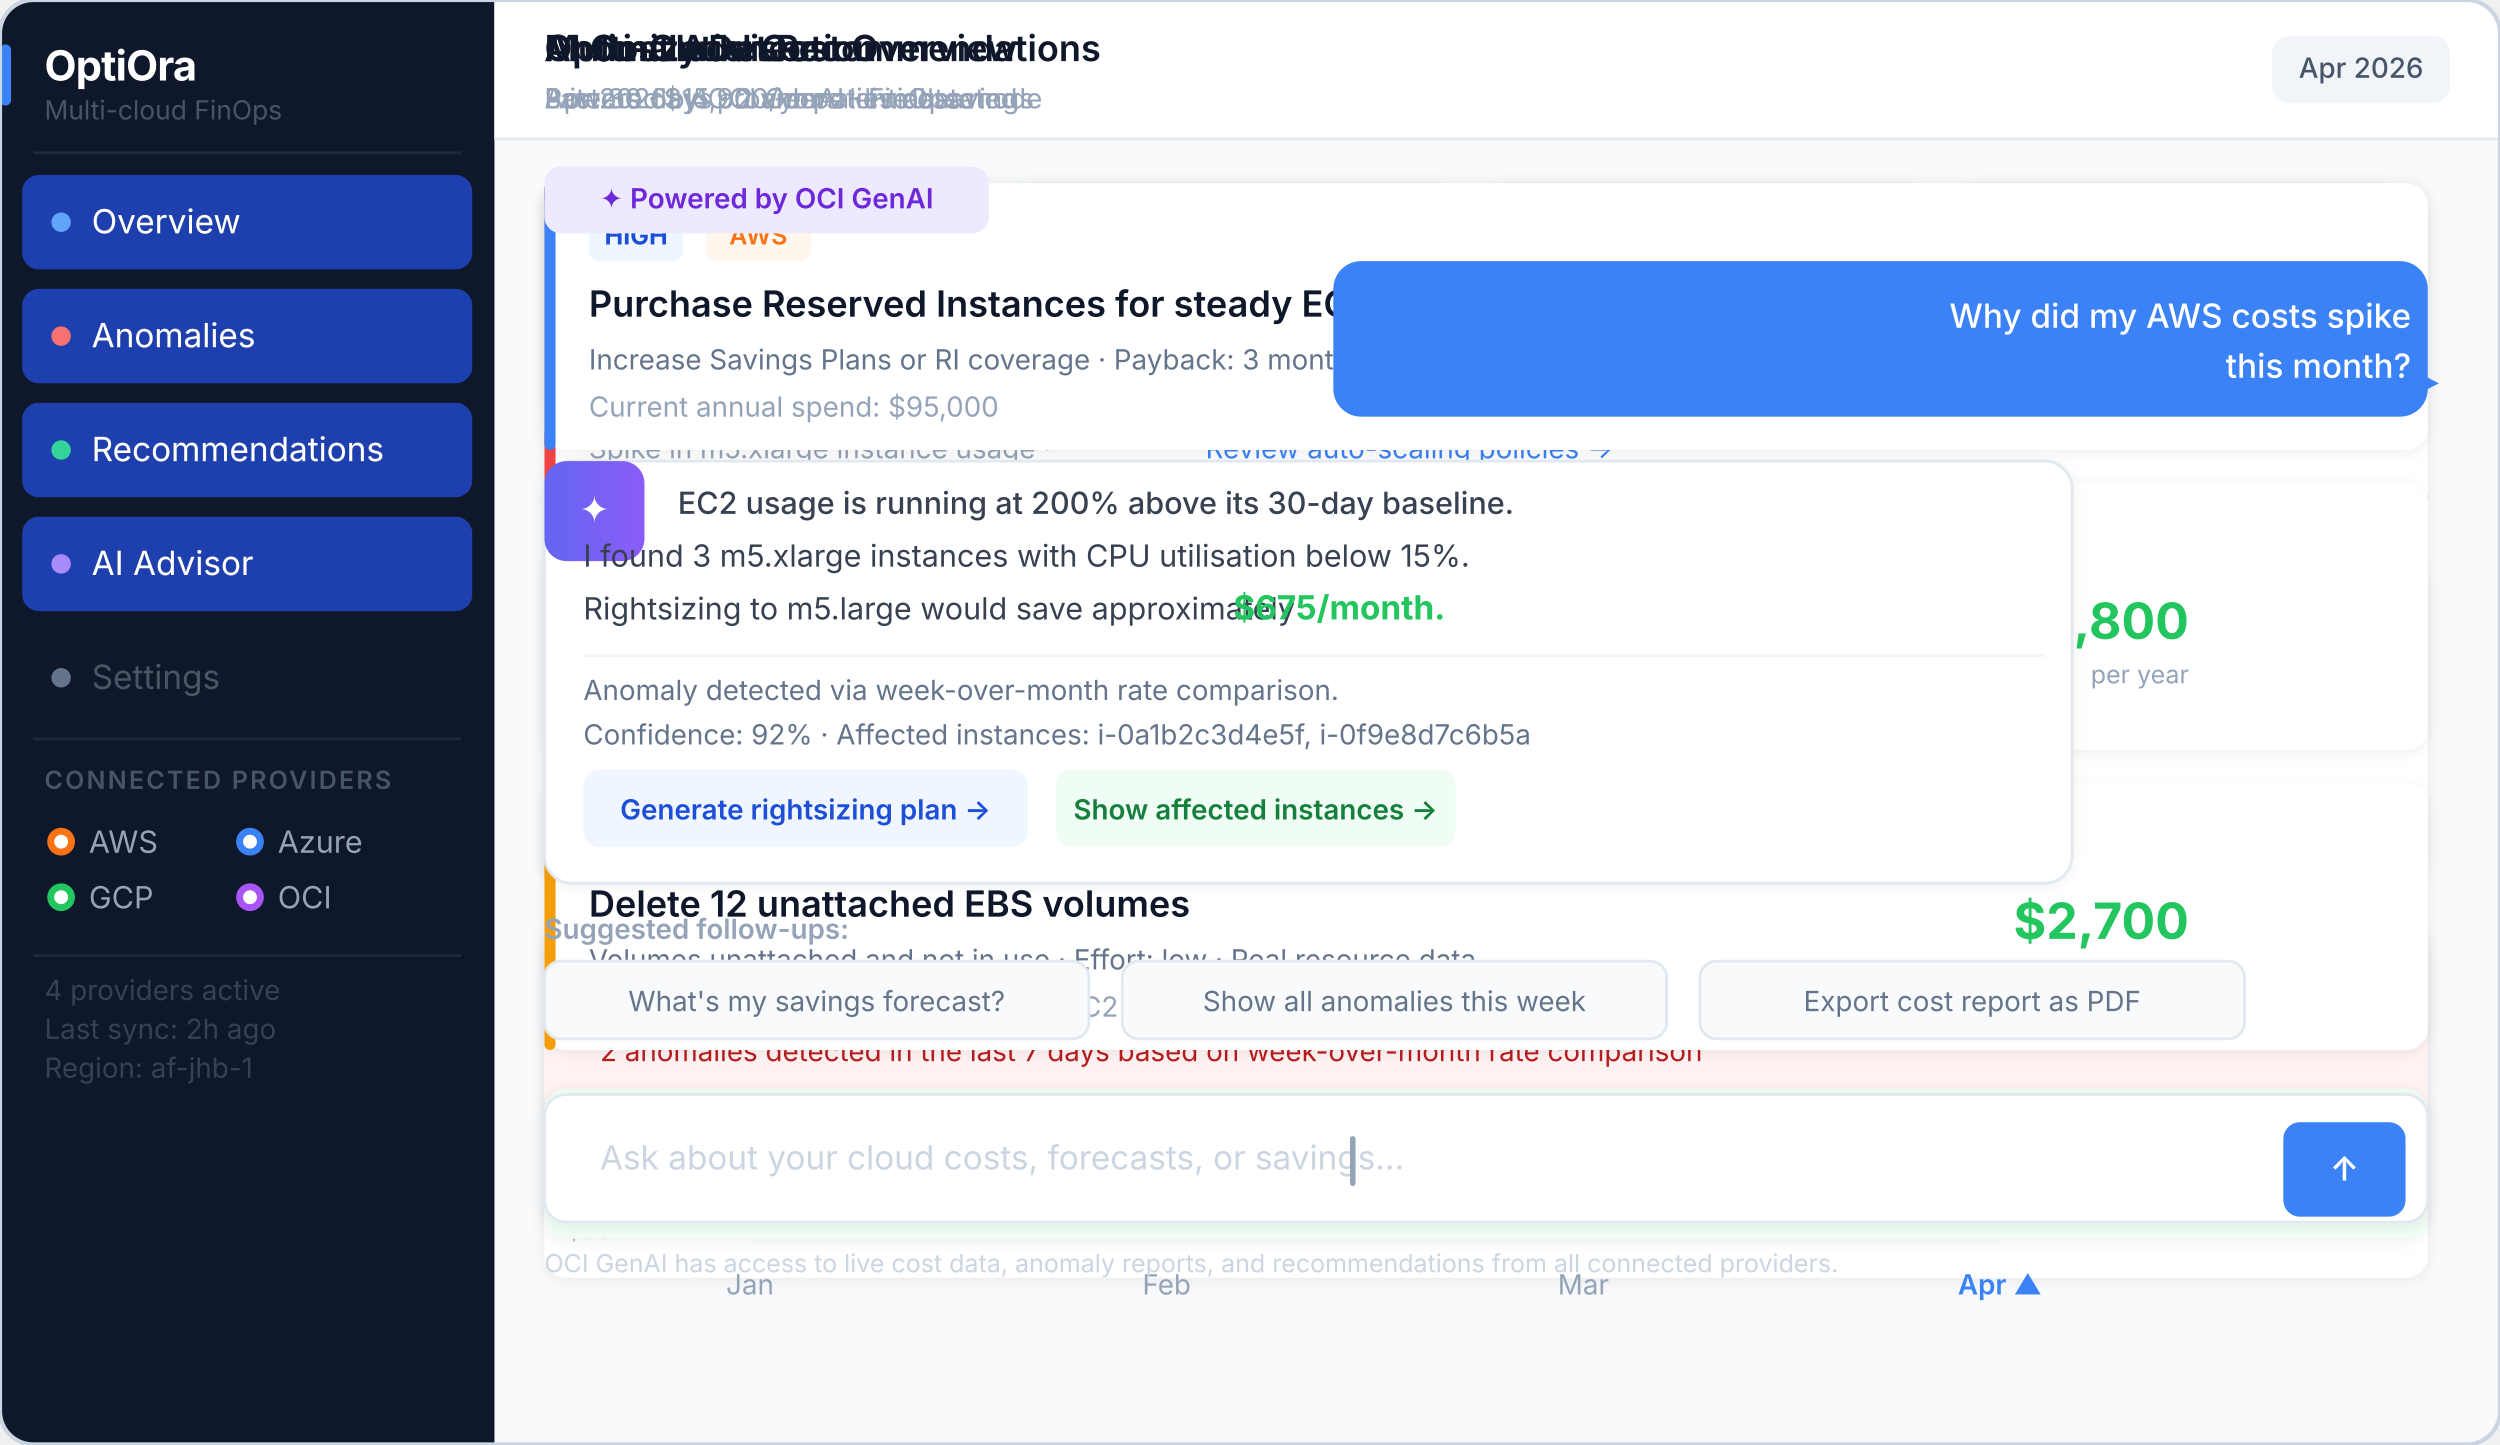
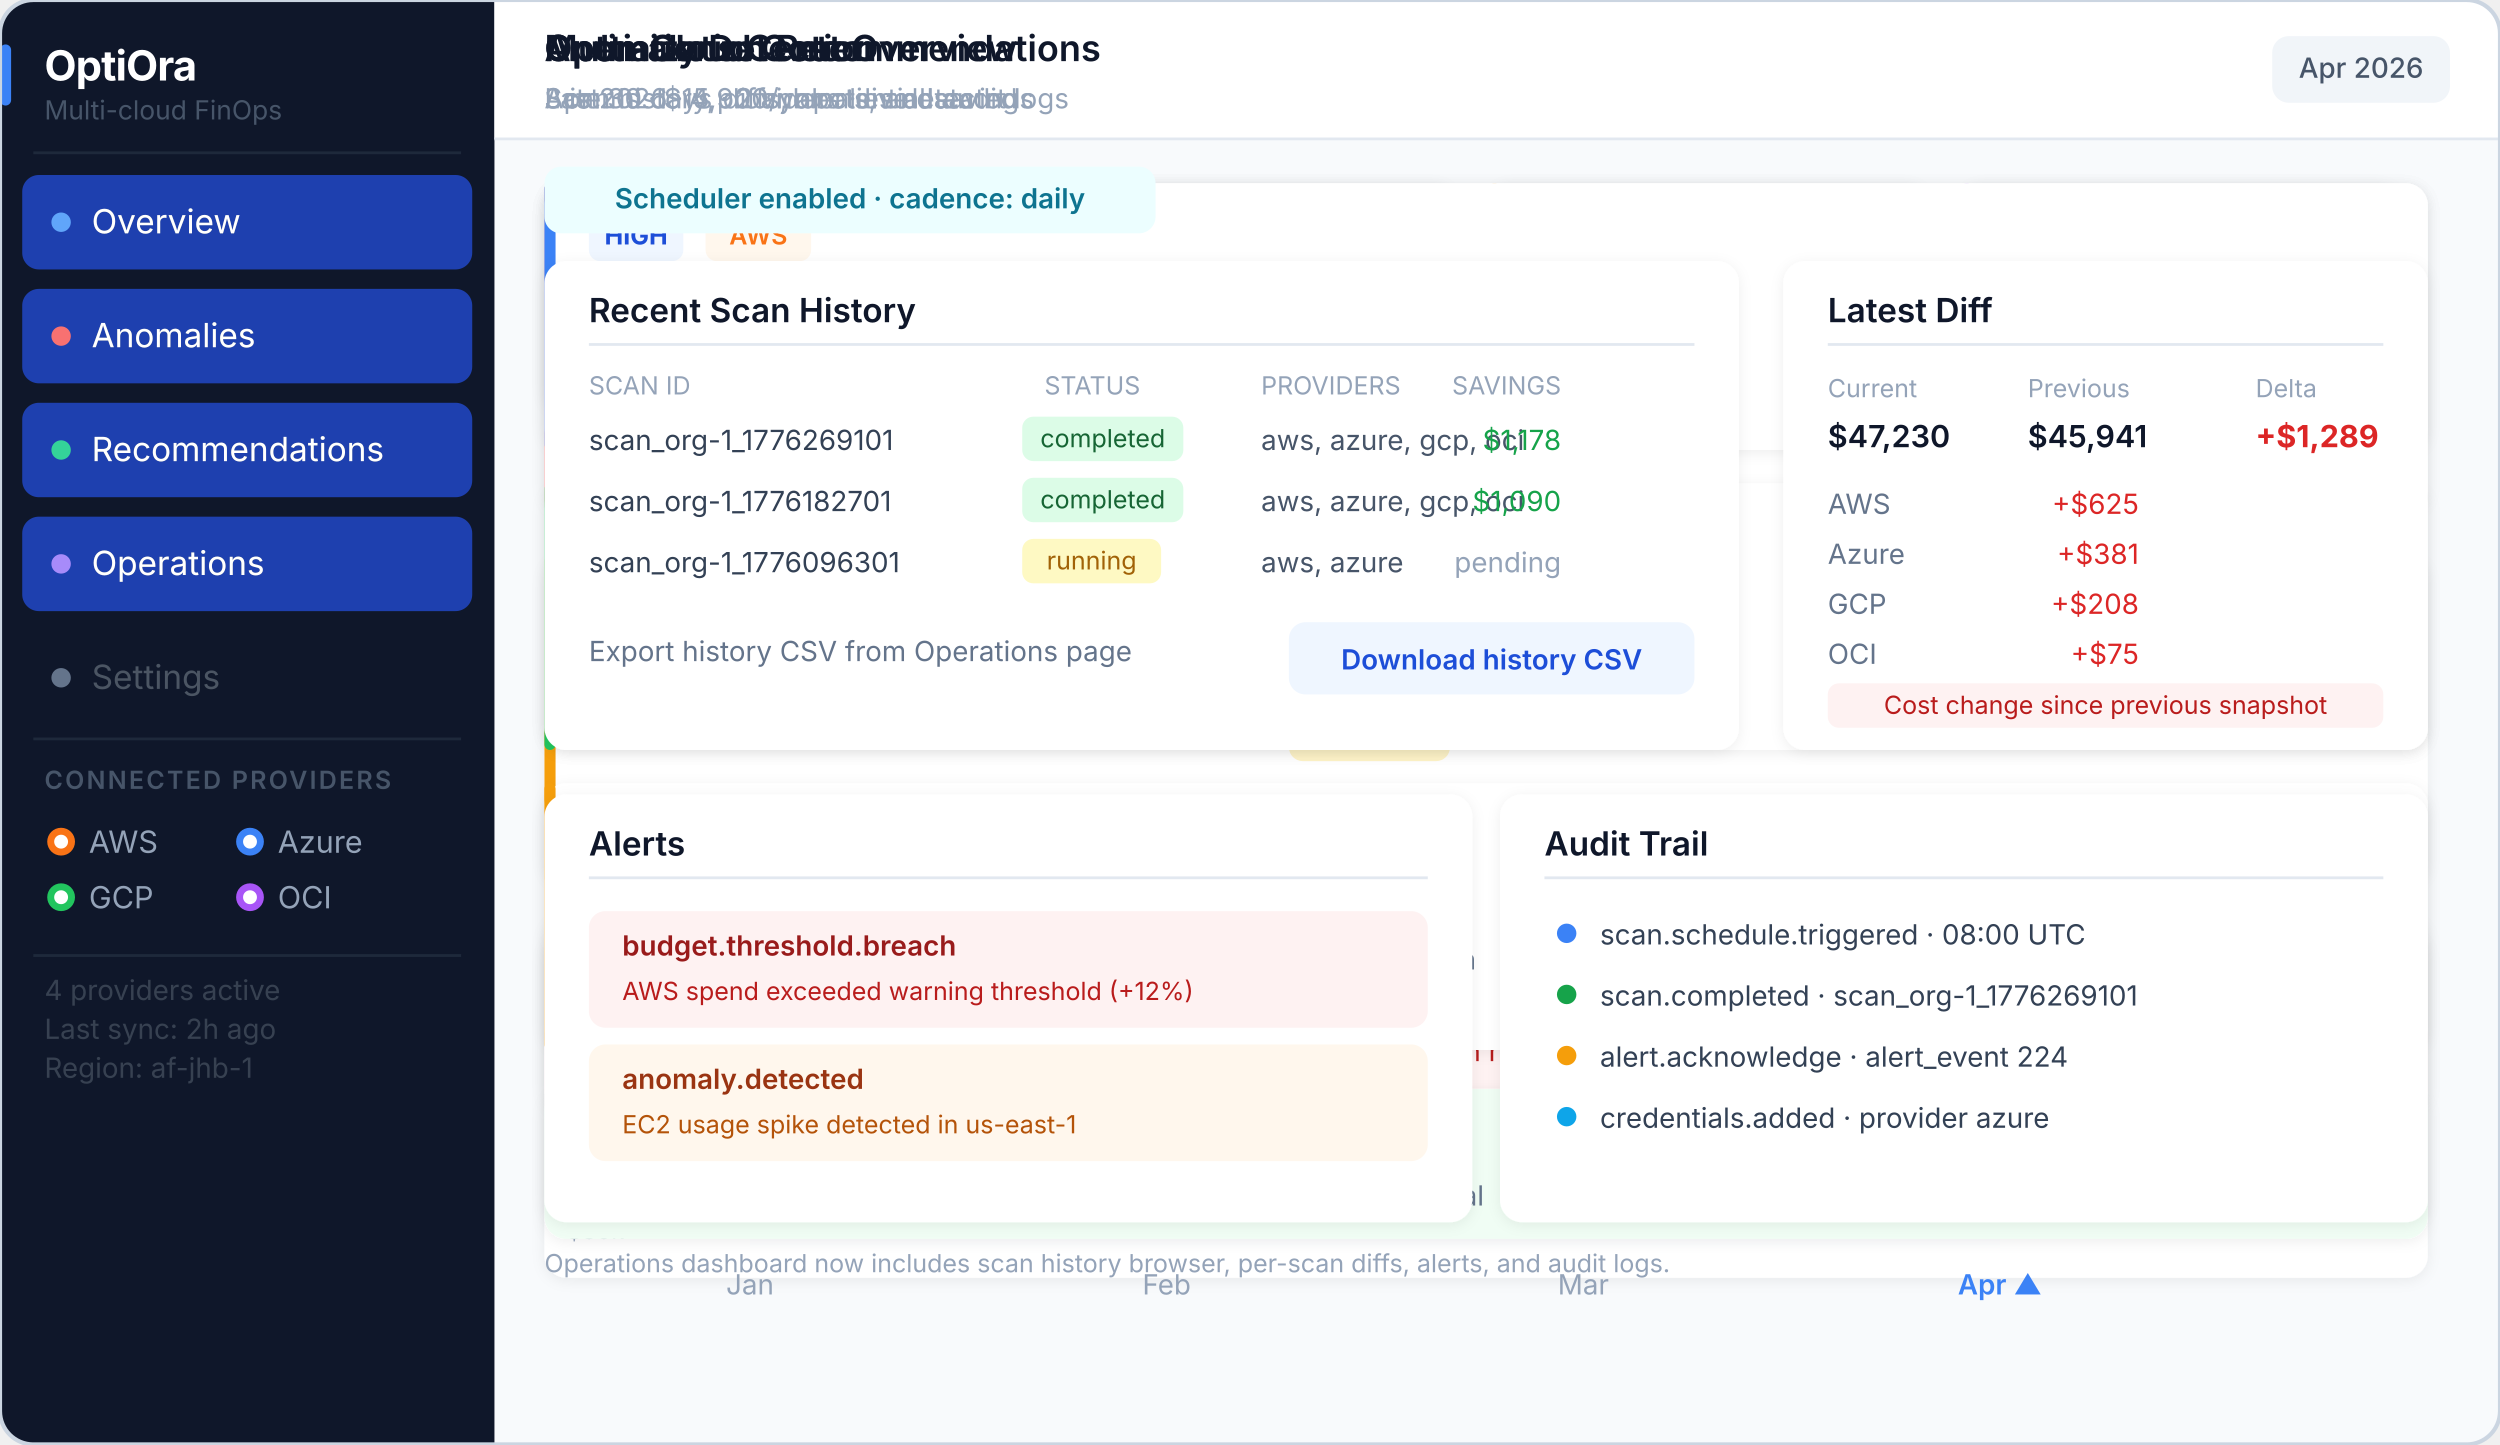
<svg xmlns="http://www.w3.org/2000/svg" viewBox="0 0 900 520" width="900" height="520">
  <defs>
    <clipPath id="rc">
      <rect width="900" height="520" rx="12" />
    </clipPath>
    <linearGradient id="trendFill" x1="0" y1="0" x2="0" y2="1">
      <stop offset="0%" stop-color="#3b82f6" stop-opacity=".22" />
      <stop offset="100%" stop-color="#3b82f6" stop-opacity="0" />
    </linearGradient>
    <linearGradient id="awsG" x1="0" y1="0" x2="1" y2="0">
      <stop offset="0%" stop-color="#f97316" />
      <stop offset="100%" stop-color="#fb923c" />
    </linearGradient>
    <linearGradient id="azG" x1="0" y1="0" x2="1" y2="0">
      <stop offset="0%" stop-color="#3b82f6" />
      <stop offset="100%" stop-color="#60a5fa" />
    </linearGradient>
    <linearGradient id="gcpG" x1="0" y1="0" x2="1" y2="0">
      <stop offset="0%" stop-color="#22c55e" />
      <stop offset="100%" stop-color="#4ade80" />
    </linearGradient>
    <linearGradient id="ociG" x1="0" y1="0" x2="1" y2="0">
      <stop offset="0%" stop-color="#a855f7" />
      <stop offset="100%" stop-color="#c084fc" />
    </linearGradient>
    <linearGradient id="aiG" x1="0" y1="0" x2="1" y2="0">
      <stop offset="0%" stop-color="#6366f1" />
      <stop offset="100%" stop-color="#8b5cf6" />
    </linearGradient>
    <filter id="cs">
      <feDropShadow dx="0" dy="1" stdDeviation="2.5" flood-color="#0f172a" flood-opacity=".07" />
    </filter>
  </defs>
  <style>
  text { font-family: system-ui, -apple-system, BlinkMacSystemFont, "Segoe UI", sans-serif }
  .s1 { animation: fa1 24s linear infinite }
  .s2 { animation: fa2 24s linear infinite }
  .s3 { animation: fa3 24s linear infinite }
  .s4 { animation: fa4 24s linear infinite }
  @keyframes fa1 { 0%,100%{opacity:1} 22%{opacity:1} 25%{opacity:0} 98%{opacity:0} }
  @keyframes fa2 { 0%,100%{opacity:0} 25%{opacity:0} 27%{opacity:1} 48%{opacity:1} 50%{opacity:0} }
  @keyframes fa3 { 0%,100%{opacity:0} 50%{opacity:0} 52%{opacity:1} 73%{opacity:1} 75%{opacity:0} }
  @keyframes fa4 { 0%,100%{opacity:0} 75%{opacity:0} 77%{opacity:1} 98%{opacity:1} }
  .pk { animation: pk 2s ease-in-out infinite }
  @keyframes pk { 0%,100%{opacity:1} 50%{opacity:.4} }
  .bl { animation: bl 1s step-end infinite }
  @keyframes bl { 0%,100%{opacity:1} 50%{opacity:0} }
</style>
  <g clip-path="url(#rc)">
    <rect width="900" height="520" fill="#f8fafc" />
    <rect width="178" height="520" fill="#0f172a" />
    <rect x="0" y="16" width="4" height="22" rx="2" fill="#3b82f6" />
    <text x="16" y="29" fill="white" font-size="15" font-weight="700" letter-spacing="-.3">OptiOra</text>
    <text x="16" y="43" fill="#475569" font-size="9.5">Multi-cloud FinOps</text>
    <line x1="12" y1="55" x2="166" y2="55" stroke="#1e293b" stroke-width="1" />
    <rect class="s1" x="8" y="63" width="162" height="34" rx="6" fill="#1e40af" />
    <rect class="s2" x="8" y="104" width="162" height="34" rx="6" fill="#1e40af" />
    <rect class="s3" x="8" y="145" width="162" height="34" rx="6" fill="#1e40af" />
    <rect class="s4" x="8" y="186" width="162" height="34" rx="6" fill="#1e40af" />
    <circle cx="22" cy="80" r="3.5" fill="#60a5fa" />
    <circle cx="22" cy="121" r="3.5" fill="#f87171" />
    <circle cx="22" cy="162" r="3.5" fill="#34d399" />
    <circle cx="22" cy="203" r="3.5" fill="#a78bfa" />
    <circle cx="22" cy="244" r="3.5" fill="#64748b" />
    <text x="33" y="84" fill="#64748b" font-size="12">Overview</text>
    <text x="33" y="125" fill="#64748b" font-size="12">Anomalies</text>
    <text x="33" y="166" fill="#64748b" font-size="12">Recommendations</text>
-     <text x="33" y="207" fill="#64748b" font-size="12">AI Advisor</text>
+     <text x="33" y="207" fill="#64748b" font-size="12">Operations</text>
    <text x="33" y="248" fill="#4b5563" font-size="12">Settings</text>
    <text class="s1" x="33" y="84" fill="white" font-size="12">Overview</text>
    <text class="s2" x="33" y="125" fill="white" font-size="12">Anomalies</text>
    <text class="s3" x="33" y="166" fill="white" font-size="12">Recommendations</text>
-     <text class="s4" x="33" y="207" fill="white" font-size="12">AI Advisor</text>
+     <text class="s4" x="33" y="207" fill="white" font-size="12">Operations</text>
    <line x1="12" y1="266" x2="166" y2="266" stroke="#1e293b" stroke-width="1" />
    <text x="16" y="284" fill="#475569" font-size="9" font-weight="600" letter-spacing=".8">CONNECTED PROVIDERS</text>
    <circle cx="22" cy="303" r="5" fill="#f97316" />
    <circle cx="22" cy="303" r="2.5" fill="white" />
    <text x="32" y="307" fill="#94a3b8" font-size="11">AWS</text>
    <circle cx="90" cy="303" r="5" fill="#3b82f6" />
    <circle cx="90" cy="303" r="2.5" fill="white" />
    <text x="100" y="307" fill="#94a3b8" font-size="11">Azure</text>
    <circle cx="22" cy="323" r="5" fill="#22c55e" />
    <circle cx="22" cy="323" r="2.5" fill="white" />
    <text x="32" y="327" fill="#94a3b8" font-size="11">GCP</text>
    <circle cx="90" cy="323" r="5" fill="#a855f7" />
    <circle cx="90" cy="323" r="2.5" fill="white" />
    <text x="100" y="327" fill="#94a3b8" font-size="11">OCI</text>
    <line x1="12" y1="344" x2="166" y2="344" stroke="#1e293b" stroke-width="1" />
    <text x="16" y="360" fill="#374151" font-size="10">4 providers active</text>
    <text x="16" y="374" fill="#374151" font-size="10">Last sync: 2h ago</text>
    <text x="16" y="388" fill="#374151" font-size="10">Region: af-jhb-1</text>
    <rect x="178" y="0" width="722" height="50" fill="white" />
    <line x1="178" y1="50" x2="900" y2="50" stroke="#e2e8f0" stroke-width="1" />
    <text class="s1" x="196" y="22" fill="#0f172a" font-size="13" font-weight="600">Multi-Cloud Cost Overview</text>
    <text class="s2" x="196" y="22" fill="#0f172a" font-size="13" font-weight="600">Anomaly Detection</text>
    <text class="s3" x="196" y="22" fill="#0f172a" font-size="13" font-weight="600">Optimization Recommendations</text>
-     <text class="s4" x="196" y="22" fill="#0f172a" font-size="13" font-weight="600">AI Cost Advisor</text>
+     <text class="s4" x="196" y="22" fill="#0f172a" font-size="13" font-weight="600">Operations Center</text>
    <text class="s1" x="196" y="39" fill="#94a3b8" font-size="10">Apr 2026 · 4 providers · live data</text>
    <text class="s2" x="196" y="39" fill="#94a3b8" font-size="10">Last 30 days · 2 anomalies detected</text>
    <text class="s3" x="196" y="39" fill="#94a3b8" font-size="10">3 items · $15,900/yr potential savings</text>
-     <text class="s4" x="196" y="39" fill="#94a3b8" font-size="10">Powered by OCI GenAI · FinOps mode</text>
+     <text class="s4" x="196" y="39" fill="#94a3b8" font-size="10">Scan history, diffs, alerts, and audit logs</text>
    <rect x="818" y="13" width="64" height="24" rx="6" fill="#f1f5f9" />
    <text x="850" y="28" fill="#475569" font-size="10" text-anchor="middle" font-weight="500">Apr 2026</text>
    <g class="s1">
      <rect x="196" y="66" width="158" height="82" rx="8" fill="white" filter="url(#cs)" />
      <rect x="196" y="66" width="4" height="82" rx="2" fill="#3b82f6" />
      <text x="210" y="82" fill="#64748b" font-size="9" font-weight="600" letter-spacing=".4">TOTAL SPEND</text>
      <text x="210" y="106" fill="#0f172a" font-size="22" font-weight="700">$47,230</text>
      <text x="210" y="121" fill="#ef4444" font-size="10">↑ 8.2% vs last month</text>
      <text x="210" y="135" fill="#94a3b8" font-size="9">Apr 1–14, 2026</text>
      <rect x="366" y="66" width="158" height="82" rx="8" fill="white" filter="url(#cs)" />
      <rect x="366" y="66" width="4" height="82" rx="2" fill="#22c55e" />
      <text x="380" y="82" fill="#64748b" font-size="9" font-weight="600" letter-spacing=".4">SAVINGS FOUND</text>
      <text x="380" y="106" fill="#0f172a" font-size="22" font-weight="700">$14,200</text>
      <text x="380" y="121" fill="#22c55e" font-size="10">↓ per year potential</text>
      <text x="380" y="135" fill="#94a3b8" font-size="9">3 optimizations</text>
      <rect x="536" y="66" width="158" height="82" rx="8" fill="white" filter="url(#cs)" />
      <rect x="536" y="66" width="4" height="82" rx="2" fill="#f59e0b" />
      <text x="550" y="82" fill="#64748b" font-size="9" font-weight="600" letter-spacing=".4">ANOMALIES</text>
      <text x="550" y="106" fill="#0f172a" font-size="22" font-weight="700">3</text>
      <text x="550" y="121" fill="#f59e0b" font-size="10">2 high · 1 medium</text>
      <text x="550" y="135" fill="#94a3b8" font-size="9">Active alerts</text>
      <rect x="706" y="66" width="158" height="82" rx="8" fill="white" filter="url(#cs)" />
      <rect x="706" y="66" width="4" height="82" rx="2" fill="#a855f7" />
      <text x="720" y="82" fill="#64748b" font-size="9" font-weight="600" letter-spacing=".4">PROVIDERS</text>
      <text x="720" y="106" fill="#0f172a" font-size="22" font-weight="700">4</text>
      <text x="720" y="121" fill="#22c55e" font-size="10">All connected ✓</text>
      <text x="720" y="135" fill="#94a3b8" font-size="9">AWS · Azure · GCP · OCI</text>
      <text x="196" y="168" fill="#374151" font-size="11" font-weight="600">Cost by Provider</text>
      <text x="196" y="196" fill="#64748b" font-size="11">AWS</text>
      <rect x="240" y="181" width="560" height="22" rx="4" fill="#f1f5f9" />
      <rect x="240" y="181" height="22" rx="4" fill="url(#awsG)">
        <animate attributeName="width" from="0" to="235" dur=".9s" fill="freeze" calcMode="ease" />
      </rect>
      <text x="481" y="196" fill="#ea6c07" font-size="10" font-weight="600">$19,837 · 42%</text>
      <text x="196" y="228" fill="#64748b" font-size="11">Azure</text>
      <rect x="240" y="213" width="560" height="22" rx="4" fill="#f1f5f9" />
      <rect x="240" y="213" height="22" rx="4" fill="url(#azG)">
        <animate attributeName="width" from="0" to="157" dur=".9s" fill="freeze" calcMode="ease" />
      </rect>
      <text x="403" y="228" fill="#1d6edb" font-size="10" font-weight="600">$13,224 · 28%</text>
      <text x="196" y="260" fill="#64748b" font-size="11">GCP</text>
      <rect x="240" y="245" width="560" height="22" rx="4" fill="#f1f5f9" />
      <rect x="240" y="245" height="22" rx="4" fill="url(#gcpG)">
        <animate attributeName="width" from="0" to="101" dur=".9s" fill="freeze" calcMode="ease" />
      </rect>
      <text x="347" y="260" fill="#15803d" font-size="10" font-weight="600">$8,502 · 18%</text>
      <text x="196" y="292" fill="#64748b" font-size="11">OCI</text>
      <rect x="240" y="277" width="560" height="22" rx="4" fill="#f1f5f9" />
      <rect x="240" y="277" height="22" rx="4" fill="url(#ociG)">
        <animate attributeName="width" from="0" to="67" dur=".9s" fill="freeze" calcMode="ease" />
      </rect>
      <text x="313" y="292" fill="#7e22ce" font-size="10" font-weight="600">$5,667 · 12%</text>
      <text x="196" y="320" fill="#374151" font-size="11" font-weight="600">30-Day Spend Trend</text>
      <rect x="196" y="330" width="678" height="130" rx="8" fill="white" filter="url(#cs)" />
      <line x1="244" y1="350" x2="856" y2="350" stroke="#f1f5f9" stroke-width="1" />
      <line x1="244" y1="373" x2="856" y2="373" stroke="#f1f5f9" stroke-width="1" />
      <line x1="244" y1="396" x2="856" y2="396" stroke="#f1f5f9" stroke-width="1" />
      <line x1="244" y1="419" x2="856" y2="419" stroke="#f1f5f9" stroke-width="1" />
      <line x1="244" y1="442" x2="856" y2="442" stroke="#f1f5f9" stroke-width="1" />
      <text x="204" y="354" fill="#94a3b8" font-size="8.5">$50k</text>
      <text x="204" y="377" fill="#94a3b8" font-size="8.5">$45k</text>
      <text x="204" y="400" fill="#94a3b8" font-size="8.5">$40k</text>
      <text x="204" y="423" fill="#94a3b8" font-size="8.5">$35k</text>
      <text x="204" y="446" fill="#94a3b8" font-size="8.5">$30k</text>
      <path d="M270,427 C340,423 370,414 420,408 C475,402 520,399 570,395 C625,391 670,385 720,380 L720,450 L270,450 Z" fill="url(#trendFill)" />
      <path d="M270,427 C340,423 370,414 420,408 C475,402 520,399 570,395 C625,391 670,385 720,380" fill="none" stroke="#3b82f6" stroke-width="2.5" stroke-linecap="round" stroke-dasharray="600" stroke-dashoffset="600">
        <animate attributeName="stroke-dashoffset" from="600" to="0" dur="1.2s" fill="freeze" begin=".1s" calcMode="ease" />
      </path>
      <circle cx="270" cy="427" r="4" fill="white" stroke="#93c5fd" stroke-width="2" />
      <circle cx="420" cy="408" r="4" fill="white" stroke="#93c5fd" stroke-width="2" />
      <circle cx="570" cy="395" r="4" fill="white" stroke="#3b82f6" stroke-width="2" />
      <circle cx="720" cy="380" r="5" fill="#3b82f6" stroke="white" stroke-width="2" />
      <rect x="700" y="362" width="56" height="17" rx="4" fill="#3b82f6" />
      <text x="728" y="374" fill="white" font-size="9" font-weight="600" text-anchor="middle">$47,230</text>
      <text x="270" y="466" fill="#94a3b8" font-size="10" text-anchor="middle">Jan</text>
      <text x="420" y="466" fill="#94a3b8" font-size="10" text-anchor="middle">Feb</text>
      <text x="570" y="466" fill="#94a3b8" font-size="10" text-anchor="middle">Mar</text>
      <text x="720" y="466" fill="#3b82f6" font-size="10" font-weight="600" text-anchor="middle">Apr ▲</text>
    </g>
    <g class="s2">
      <rect x="196" y="66" width="678" height="118" rx="8" fill="white" filter="url(#cs)" />
      <rect x="196" y="66" width="4" height="118" rx="2" fill="#ef4444" />
      <rect x="212" y="76" width="94" height="18" rx="4" fill="#fef2f2" />
      <text x="259" y="88" fill="#ef4444" font-size="9" font-weight="700" text-anchor="middle">HIGH SEVERITY</text>
      <circle class="pk" cx="310" cy="85" r="4" fill="#ef4444" />
      <rect x="316" y="76" width="38" height="18" rx="4" fill="#fff7ed" />
      <text x="335" y="88" fill="#f97316" font-size="9" font-weight="600" text-anchor="middle">AWS</text>
      <text x="212" y="113" fill="#0f172a" font-size="14" font-weight="600">EC2 — Compute Instances</text>
      <text x="212" y="133" fill="#64748b" font-size="11">Baseline: </text>
      <text x="264" y="133" fill="#374151" font-size="11" font-weight="600">$150/mo</text>
      <text x="340" y="133" fill="#64748b" font-size="11">→  Actual: </text>
      <text x="412" y="133" fill="#ef4444" font-size="12" font-weight="700">$450/mo</text>
      <rect x="484" y="120" width="58" height="20" rx="5" fill="#fee2e2" />
      <text x="513" y="133" fill="#ef4444" font-size="10" font-weight="700" text-anchor="middle">+200%</text>
      <text x="212" y="165" fill="#94a3b8" font-size="10">Spike in m5.xlarge instance usage · </text>
      <text x="434" y="165" fill="#3b82f6" font-size="10">Review auto-scaling policies →</text>
      <rect x="196" y="200" width="678" height="118" rx="8" fill="white" filter="url(#cs)" />
      <rect x="196" y="200" width="4" height="118" rx="2" fill="#f59e0b" />
      <rect x="212" y="210" width="76" height="18" rx="4" fill="#fffbeb" />
      <text x="250" y="222" fill="#d97706" font-size="9" font-weight="700" text-anchor="middle">MEDIUM</text>
      <rect x="296" y="210" width="38" height="18" rx="4" fill="#fff7ed" />
      <text x="315" y="222" fill="#f97316" font-size="9" font-weight="600" text-anchor="middle">AWS</text>
      <text x="212" y="247" fill="#0f172a" font-size="14" font-weight="600">S3 — Object Storage</text>
      <text x="212" y="267" fill="#64748b" font-size="11">Baseline: </text>
      <text x="264" y="267" fill="#374151" font-size="11" font-weight="600">$50/mo</text>
      <text x="326" y="267" fill="#64748b" font-size="11">→  Actual: </text>
      <text x="397" y="267" fill="#f59e0b" font-size="12" font-weight="700">$125/mo</text>
      <rect x="464" y="254" width="58" height="20" rx="5" fill="#fef3c7" />
      <text x="493" y="267" fill="#d97706" font-size="10" font-weight="700" text-anchor="middle">+150%</text>
      <text x="212" y="299" fill="#94a3b8" font-size="10">Data transfer out increased week-over-week · </text>
      <text x="470" y="299" fill="#3b82f6" font-size="10">Configure CloudFront →</text>
      <rect x="196" y="336" width="678" height="64" rx="8" fill="#fef2f2" filter="url(#cs)" />
      <text x="216" y="360" fill="#991b1b" font-size="12" font-weight="600">Estimated monthly impact:</text>
      <text x="408" y="360" fill="#ef4444" font-size="14" font-weight="700">+$375</text>
      <text x="216" y="382" fill="#b91c1c" font-size="10">2 anomalies detected in the last 7 days based on week-over-month rate comparison</text>
      <text x="196" y="422" fill="#94a3b8" font-size="10">Detection method: weekly vs. monthly daily-rate comparison · Sensitivity: 5%</text>
    </g>
    <g class="s3">
      <rect x="196" y="66" width="678" height="96" rx="8" fill="white" filter="url(#cs)" />
      <rect x="196" y="66" width="4" height="96" rx="2" fill="#3b82f6" />
      <rect x="212" y="76" width="34" height="18" rx="4" fill="#eff6ff" />
      <text x="229" y="88" fill="#1d4ed8" font-size="9" font-weight="700" text-anchor="middle">HIGH</text>
      <rect x="254" y="76" width="38" height="18" rx="4" fill="#fff7ed" />
      <text x="273" y="88" fill="#f97316" font-size="9" font-weight="600" text-anchor="middle">AWS</text>
      <text x="212" y="114" fill="#0f172a" font-size="13" font-weight="600">Purchase Reserved Instances for steady EC2 workloads</text>
      <text x="212" y="133" fill="#64748b" font-size="10">Increase Savings Plans or RI coverage · Payback: 3 months</text>
      <text x="212" y="150" fill="#94a3b8" font-size="10">Current annual spend: $95,000</text>
      <text x="788" y="122" fill="#22c55e" font-size="18" font-weight="700" text-anchor="end">$8,400</text>
      <text x="788" y="138" fill="#94a3b8" font-size="9" text-anchor="end">per year</text>
      <rect x="196" y="174" width="678" height="96" rx="8" fill="white" filter="url(#cs)" />
      <rect x="196" y="174" width="4" height="96" rx="2" fill="#22c55e" />
      <rect x="212" y="184" width="52" height="18" rx="4" fill="#f0fdf4" />
      <text x="238" y="196" fill="#15803d" font-size="9" font-weight="700" text-anchor="middle">MEDIUM</text>
      <rect x="272" y="184" width="38" height="18" rx="4" fill="#fff7ed" />
      <text x="291" y="196" fill="#f97316" font-size="9" font-weight="600" text-anchor="middle">AWS</text>
      <text x="212" y="222" fill="#0f172a" font-size="13" font-weight="600">Enable S3 lifecycle policies for cold storage transition</text>
      <text x="212" y="241" fill="#64748b" font-size="10">Move infrequently accessed data to Glacier · Effort: low</text>
      <text x="212" y="258" fill="#94a3b8" font-size="10">Storage monthly cost: $1,200</text>
      <text x="788" y="230" fill="#22c55e" font-size="18" font-weight="700" text-anchor="end">$4,800</text>
      <text x="788" y="246" fill="#94a3b8" font-size="9" text-anchor="end">per year</text>
      <rect x="196" y="282" width="678" height="96" rx="8" fill="white" filter="url(#cs)" />
      <rect x="196" y="282" width="4" height="96" rx="2" fill="#f59e0b" />
      <rect x="212" y="292" width="52" height="18" rx="4" fill="#fffbeb" />
      <text x="238" y="304" fill="#b45309" font-size="9" font-weight="700" text-anchor="middle">MEDIUM</text>
      <rect x="272" y="292" width="38" height="18" rx="4" fill="#fff7ed" />
      <text x="291" y="304" fill="#f97316" font-size="9" font-weight="600" text-anchor="middle">AWS</text>
      <text x="212" y="330" fill="#0f172a" font-size="13" font-weight="600">Delete 12 unattached EBS volumes</text>
      <text x="212" y="349" fill="#64748b" font-size="10">Volumes unattached and not in use · Effort: low · Real resource data</text>
      <text x="212" y="366" fill="#94a3b8" font-size="10">~$0.10/GB/month · identified by live EC2 scan</text>
      <text x="788" y="338" fill="#22c55e" font-size="18" font-weight="700" text-anchor="end">$2,700</text>
      <text x="788" y="354" fill="#94a3b8" font-size="9" text-anchor="end">per year</text>
      <rect x="196" y="392" width="678" height="54" rx="8" fill="#f0fdf4" filter="url(#cs)" />
      <text x="216" y="415" fill="#15803d" font-size="12" font-weight="600">Total potential annual savings identified:</text>
      <text x="596" y="418" fill="#16a34a" font-size="20" font-weight="700">$15,900</text>
      <text x="216" y="434" fill="#64748b" font-size="10">Calculated from live provider cost data · sorted by savings potential</text>
    </g>
    <g class="s4">
-       <rect x="196" y="60" width="160" height="24" rx="6" fill="#ede9fe" />
-       <text x="276" y="75" fill="#6d28d9" font-size="10" font-weight="600" text-anchor="middle">✦ Powered by OCI GenAI</text>
-       <rect x="480" y="94" width="394" height="56" rx="10" fill="#3b82f6" />
-       <rect x="480" y="94" width="394" height="56" rx="10" fill="none" />
-       <polygon points="866,132 878,138 866,144" fill="#3b82f6" />
-       <text x="868" y="118" fill="white" font-size="12" font-weight="500" text-anchor="end">Why did my AWS costs spike</text>
-       <text x="868" y="136" fill="white" font-size="12" font-weight="500" text-anchor="end">this month?</text>
-       <rect x="196" y="166" width="550" height="152" rx="10" fill="white" filter="url(#cs)" />
-       <rect x="196" y="166" width="550" height="152" rx="10" fill="none" stroke="#e2e8f0" stroke-width="1" />
-       <rect x="196" y="166" width="36" height="36" rx="8" fill="url(#aiG)" />
-       <text x="214" y="188" fill="white" font-size="13" text-anchor="middle" font-weight="700">✦</text>
-       <text x="244" y="185" fill="#374151" font-size="11" font-weight="500">EC2 usage is running at 200% above its 30-day baseline.</text>
-       <text x="210" y="204" fill="#374151" font-size="11">I found 3 m5.xlarge instances with CPU utilisation below 15%.</text>
-       <text x="210" y="223" fill="#374151" font-size="11">Rightsizing to m5.large would save approximately</text>
-       <text x="444" y="223" fill="#22c55e" font-size="12" font-weight="700">$675/month.</text>
-       <line x1="210" y1="236" x2="736" y2="236" stroke="#f1f5f9" stroke-width="1" />
-       <text x="210" y="252" fill="#64748b" font-size="10">Anomaly detected via week-over-month rate comparison.</text>
-       <text x="210" y="268" fill="#64748b" font-size="10">Confidence: 92% · Affected instances: i-0a1b2c3d4e5f, i-0f9e8d7c6b5a</text>
-       <rect x="210" y="277" width="160" height="28" rx="6" fill="#eff6ff" />
-       <text x="290" y="295" fill="#1d4ed8" font-size="10" font-weight="600" text-anchor="middle">Generate rightsizing plan →</text>
-       <rect x="380" y="277" width="144" height="28" rx="6" fill="#f0fdf4" />
-       <text x="452" y="295" fill="#15803d" font-size="10" font-weight="600" text-anchor="middle">Show affected instances →</text>
-       <text x="196" y="338" fill="#94a3b8" font-size="10" font-weight="600">Suggested follow-ups:</text>
-       <rect x="196" y="346" width="196" height="28" rx="6" fill="#f8fafc" stroke="#e2e8f0" stroke-width="1" />
-       <text x="294" y="364" fill="#64748b" font-size="10" text-anchor="middle">What's my savings forecast?</text>
-       <rect x="404" y="346" width="196" height="28" rx="6" fill="#f8fafc" stroke="#e2e8f0" stroke-width="1" />
-       <text x="502" y="364" fill="#64748b" font-size="10" text-anchor="middle">Show all anomalies this week</text>
-       <rect x="612" y="346" width="196" height="28" rx="6" fill="#f8fafc" stroke="#e2e8f0" stroke-width="1" />
-       <text x="710" y="364" fill="#64748b" font-size="10" text-anchor="middle">Export cost report as PDF</text>
-       <rect x="196" y="394" width="678" height="46" rx="8" fill="white" filter="url(#cs)" stroke="#e2e8f0" stroke-width="1" />
-       <text x="216" y="421" fill="#cbd5e1" font-size="12">Ask about your cloud costs, forecasts, or savings...</text>
-       <rect class="bl" x="486" y="409" width="2" height="18" rx="1" fill="#94a3b8" />
-       <rect x="822" y="404" width="44" height="34" rx="6" fill="#3b82f6" />
-       <text x="844" y="425" fill="white" font-size="12" font-weight="600" text-anchor="middle">↑</text>
-       <text x="196" y="458" fill="#cbd5e1" font-size="9">OCI GenAI has access to live cost data, anomaly reports, and recommendations from all connected providers.</text>
+       <rect x="196" y="60" width="220" height="24" rx="6" fill="#ecfeff" />
+       <text x="306" y="75" fill="#0e7490" font-size="10" font-weight="600" text-anchor="middle">Scheduler enabled · cadence: daily</text>
+       <rect x="196" y="94" width="430" height="176" rx="8" fill="white" filter="url(#cs)" />
+       <text x="212" y="116" fill="#0f172a" font-size="12" font-weight="600">Recent Scan History</text>
+       <line x1="212" y1="124" x2="610" y2="124" stroke="#e2e8f0" stroke-width="1" />
+       <text x="212" y="142" fill="#94a3b8" font-size="9">SCAN ID</text>
+       <text x="376" y="142" fill="#94a3b8" font-size="9">STATUS</text>
+       <text x="454" y="142" fill="#94a3b8" font-size="9">PROVIDERS</text>
+       <text x="562" y="142" fill="#94a3b8" font-size="9" text-anchor="end">SAVINGS</text>
+       <text x="212" y="162" fill="#334155" font-size="10">scan_org-1_1776269101</text>
+       <rect x="368" y="150" width="58" height="16" rx="4" fill="#dcfce7" />
+       <text x="397" y="161" fill="#166534" font-size="9" text-anchor="middle">completed</text>
+       <text x="454" y="162" fill="#475569" font-size="10">aws, azure, gcp, oci</text>
+       <text x="562" y="162" fill="#16a34a" font-size="10" text-anchor="end">$1,178</text>
+       <text x="212" y="184" fill="#334155" font-size="10">scan_org-1_1776182701</text>
+       <rect x="368" y="172" width="58" height="16" rx="4" fill="#dcfce7" />
+       <text x="397" y="183" fill="#166534" font-size="9" text-anchor="middle">completed</text>
+       <text x="454" y="184" fill="#475569" font-size="10">aws, azure, gcp, oci</text>
+       <text x="562" y="184" fill="#16a34a" font-size="10" text-anchor="end">$1,090</text>
+       <text x="212" y="206" fill="#334155" font-size="10">scan_org-1_1776096301</text>
+       <rect x="368" y="194" width="50" height="16" rx="4" fill="#fef9c3" />
+       <text x="393" y="205" fill="#a16207" font-size="9" text-anchor="middle">running</text>
+       <text x="454" y="206" fill="#475569" font-size="10">aws, azure</text>
+       <text x="562" y="206" fill="#94a3b8" font-size="10" text-anchor="end">pending</text>
+       <text x="212" y="238" fill="#64748b" font-size="10">Export history CSV from Operations page</text>
+       <rect x="464" y="224" width="146" height="26" rx="6" fill="#eff6ff" />
+       <text x="537" y="241" fill="#1d4ed8" font-size="10" font-weight="600" text-anchor="middle">Download history CSV</text>
+       <rect x="642" y="94" width="232" height="176" rx="8" fill="white" filter="url(#cs)" />
+       <text x="658" y="116" fill="#0f172a" font-size="12" font-weight="600">Latest Diff</text>
+       <line x1="658" y1="124" x2="858" y2="124" stroke="#e2e8f0" stroke-width="1" />
+       <text x="658" y="143" fill="#94a3b8" font-size="9">Current</text>
+       <text x="730" y="143" fill="#94a3b8" font-size="9">Previous</text>
+       <text x="812" y="143" fill="#94a3b8" font-size="9">Delta</text>
+       <text x="658" y="161" fill="#0f172a" font-size="11" font-weight="600">$47,230</text>
+       <text x="730" y="161" fill="#0f172a" font-size="11" font-weight="600">$45,941</text>
+       <text x="812" y="161" fill="#dc2626" font-size="11" font-weight="700">+$1,289</text>
+       <text x="658" y="185" fill="#64748b" font-size="10">AWS</text>
+       <text x="770" y="185" fill="#dc2626" font-size="10" text-anchor="end">+$625</text>
+       <text x="658" y="203" fill="#64748b" font-size="10">Azure</text>
+       <text x="770" y="203" fill="#dc2626" font-size="10" text-anchor="end">+$381</text>
+       <text x="658" y="221" fill="#64748b" font-size="10">GCP</text>
+       <text x="770" y="221" fill="#dc2626" font-size="10" text-anchor="end">+$208</text>
+       <text x="658" y="239" fill="#64748b" font-size="10">OCI</text>
+       <text x="770" y="239" fill="#dc2626" font-size="10" text-anchor="end">+$75</text>
+       <rect x="658" y="246" width="200" height="16" rx="4" fill="#fef2f2" />
+       <text x="758" y="257" fill="#b91c1c" font-size="9" text-anchor="middle">Cost change since previous snapshot</text>
+       <rect x="196" y="286" width="334" height="154" rx="8" fill="white" filter="url(#cs)" />
+       <text x="212" y="308" fill="#0f172a" font-size="12" font-weight="600">Alerts</text>
+       <line x1="212" y1="316" x2="514" y2="316" stroke="#e2e8f0" stroke-width="1" />
+       <rect x="212" y="328" width="302" height="42" rx="6" fill="#fef2f2" />
+       <text x="224" y="344" fill="#991b1b" font-size="10" font-weight="600">budget.threshold.breach</text>
+       <text x="224" y="360" fill="#b91c1c" font-size="9">AWS spend exceeded warning threshold (+12%)</text>
+       <rect x="212" y="376" width="302" height="42" rx="6" fill="#fff7ed" />
+       <text x="224" y="392" fill="#9a3412" font-size="10" font-weight="600">anomaly.detected</text>
+       <text x="224" y="408" fill="#b45309" font-size="9">EC2 usage spike detected in us-east-1</text>
+       <rect x="540" y="286" width="334" height="154" rx="8" fill="white" filter="url(#cs)" />
+       <text x="556" y="308" fill="#0f172a" font-size="12" font-weight="600">Audit Trail</text>
+       <line x1="556" y1="316" x2="858" y2="316" stroke="#e2e8f0" stroke-width="1" />
+       <circle cx="564" cy="336" r="3.5" fill="#3b82f6" />
+       <text x="576" y="340" fill="#334155" font-size="10">scan.schedule.triggered · 08:00 UTC</text>
+       <circle cx="564" cy="358" r="3.5" fill="#16a34a" />
+       <text x="576" y="362" fill="#334155" font-size="10">scan.completed · scan_org-1_1776269101</text>
+       <circle cx="564" cy="380" r="3.5" fill="#f59e0b" />
+       <text x="576" y="384" fill="#334155" font-size="10">alert.acknowledge · alert_event 224</text>
+       <circle cx="564" cy="402" r="3.5" fill="#0ea5e9" />
+       <text x="576" y="406" fill="#334155" font-size="10">credentials.added · provider azure</text>
+       <text x="196" y="458" fill="#94a3b8" font-size="9">Operations dashboard now includes scan history browser, per-scan diffs, alerts, and audit logs.</text>
    </g>
  </g>
  <rect width="900" height="520" rx="12" fill="none" stroke="#cbd5e1" stroke-width="1.5" />
</svg>
